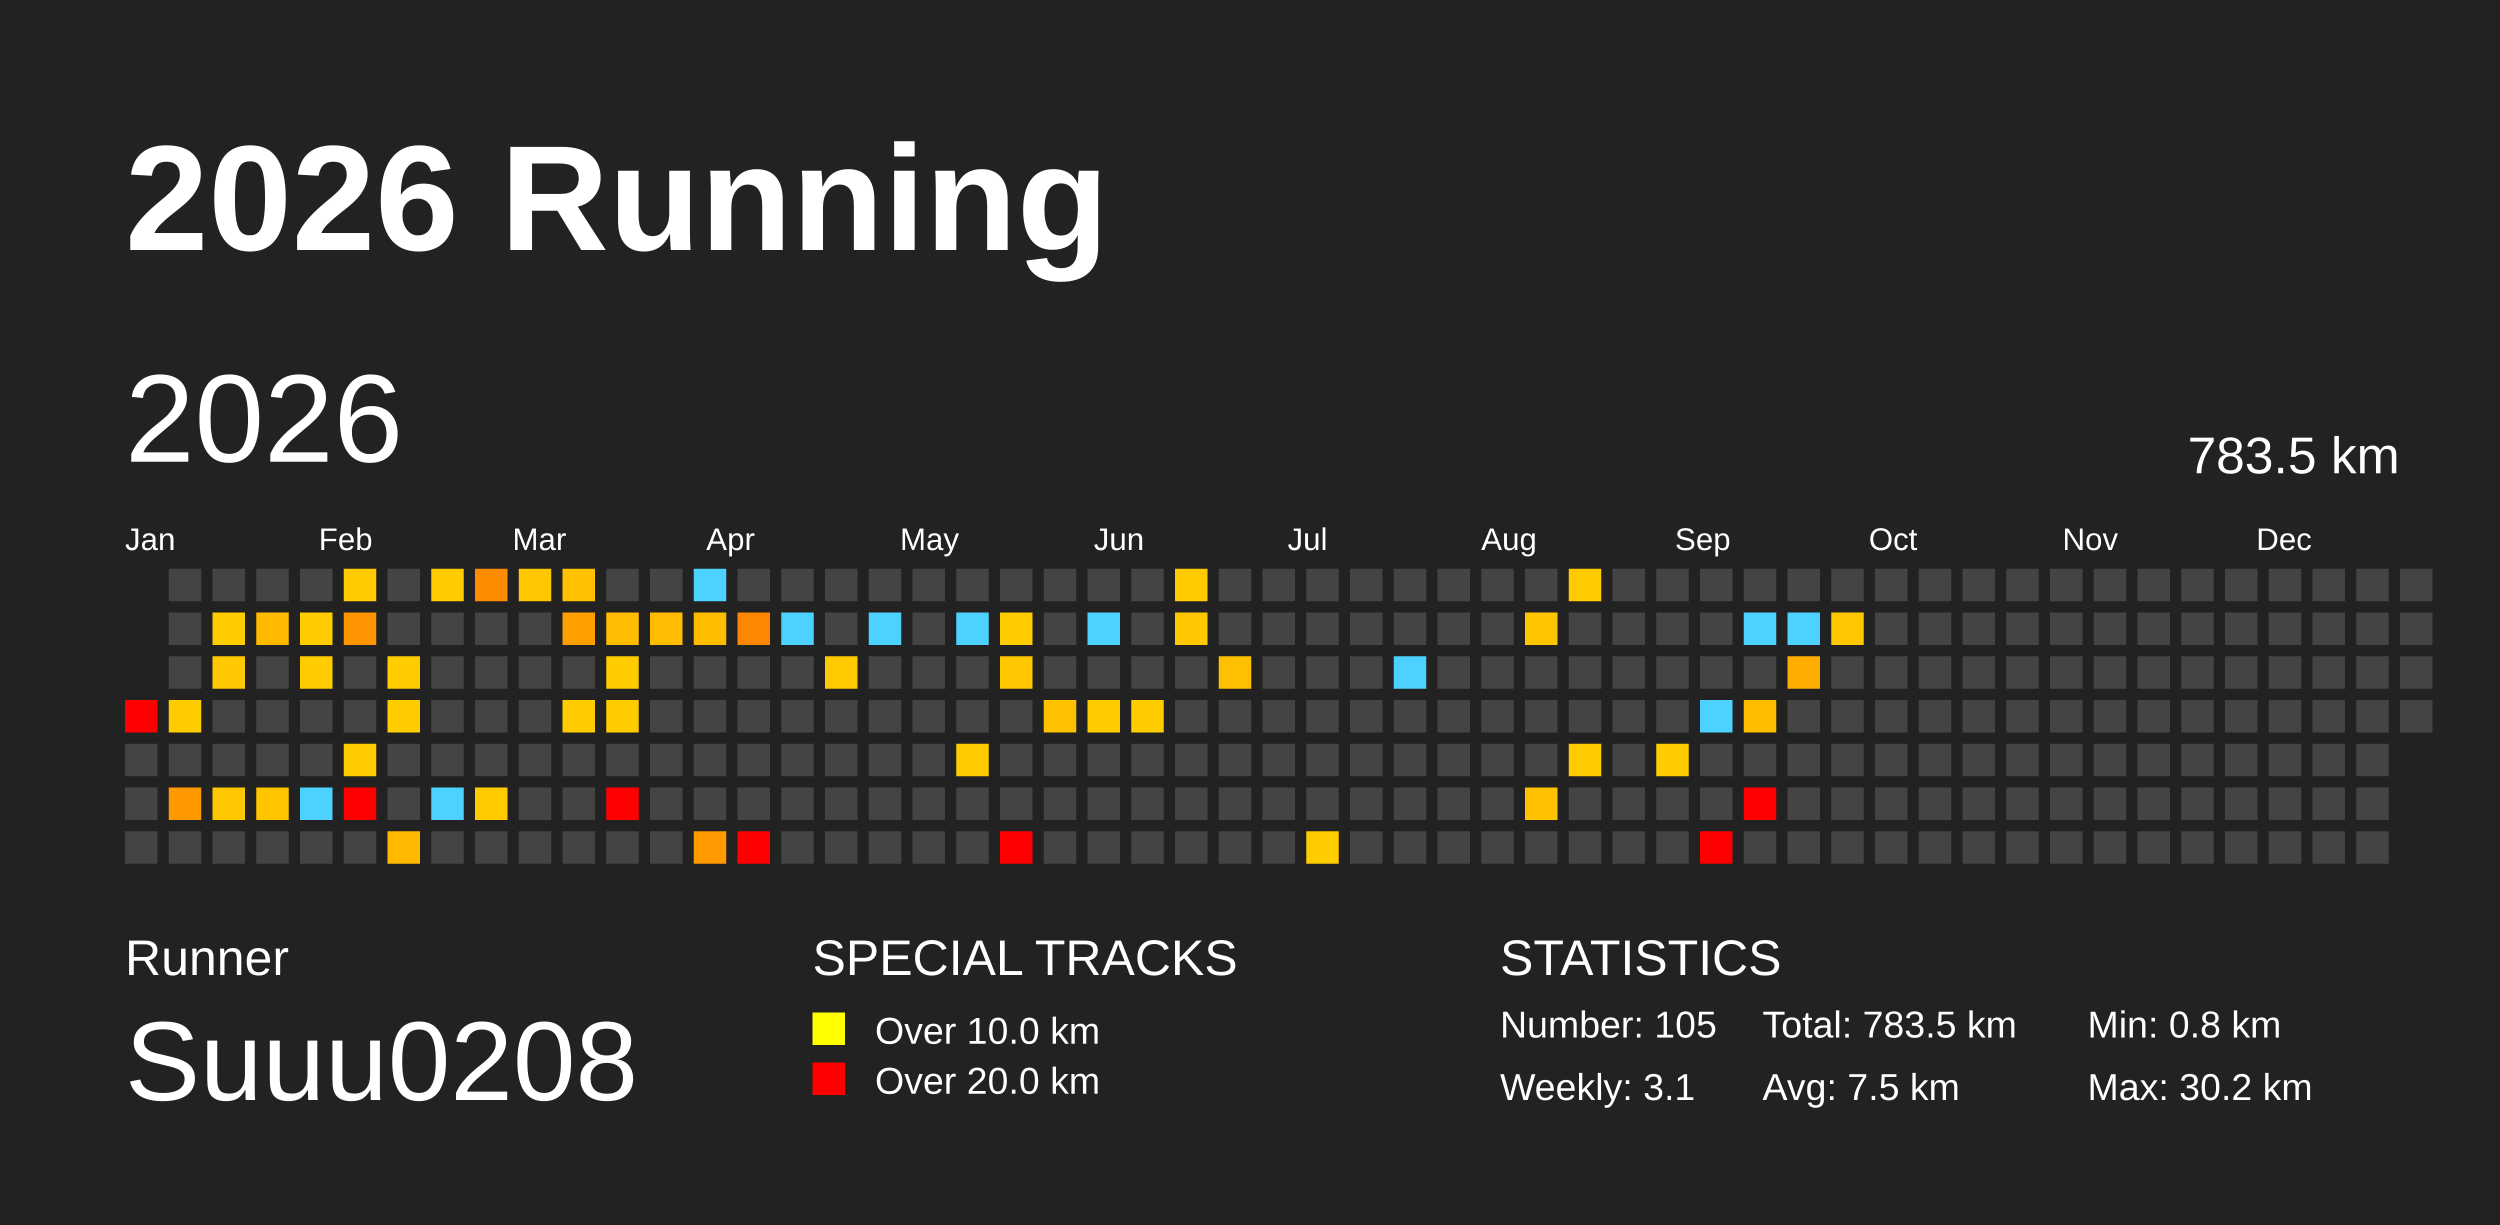
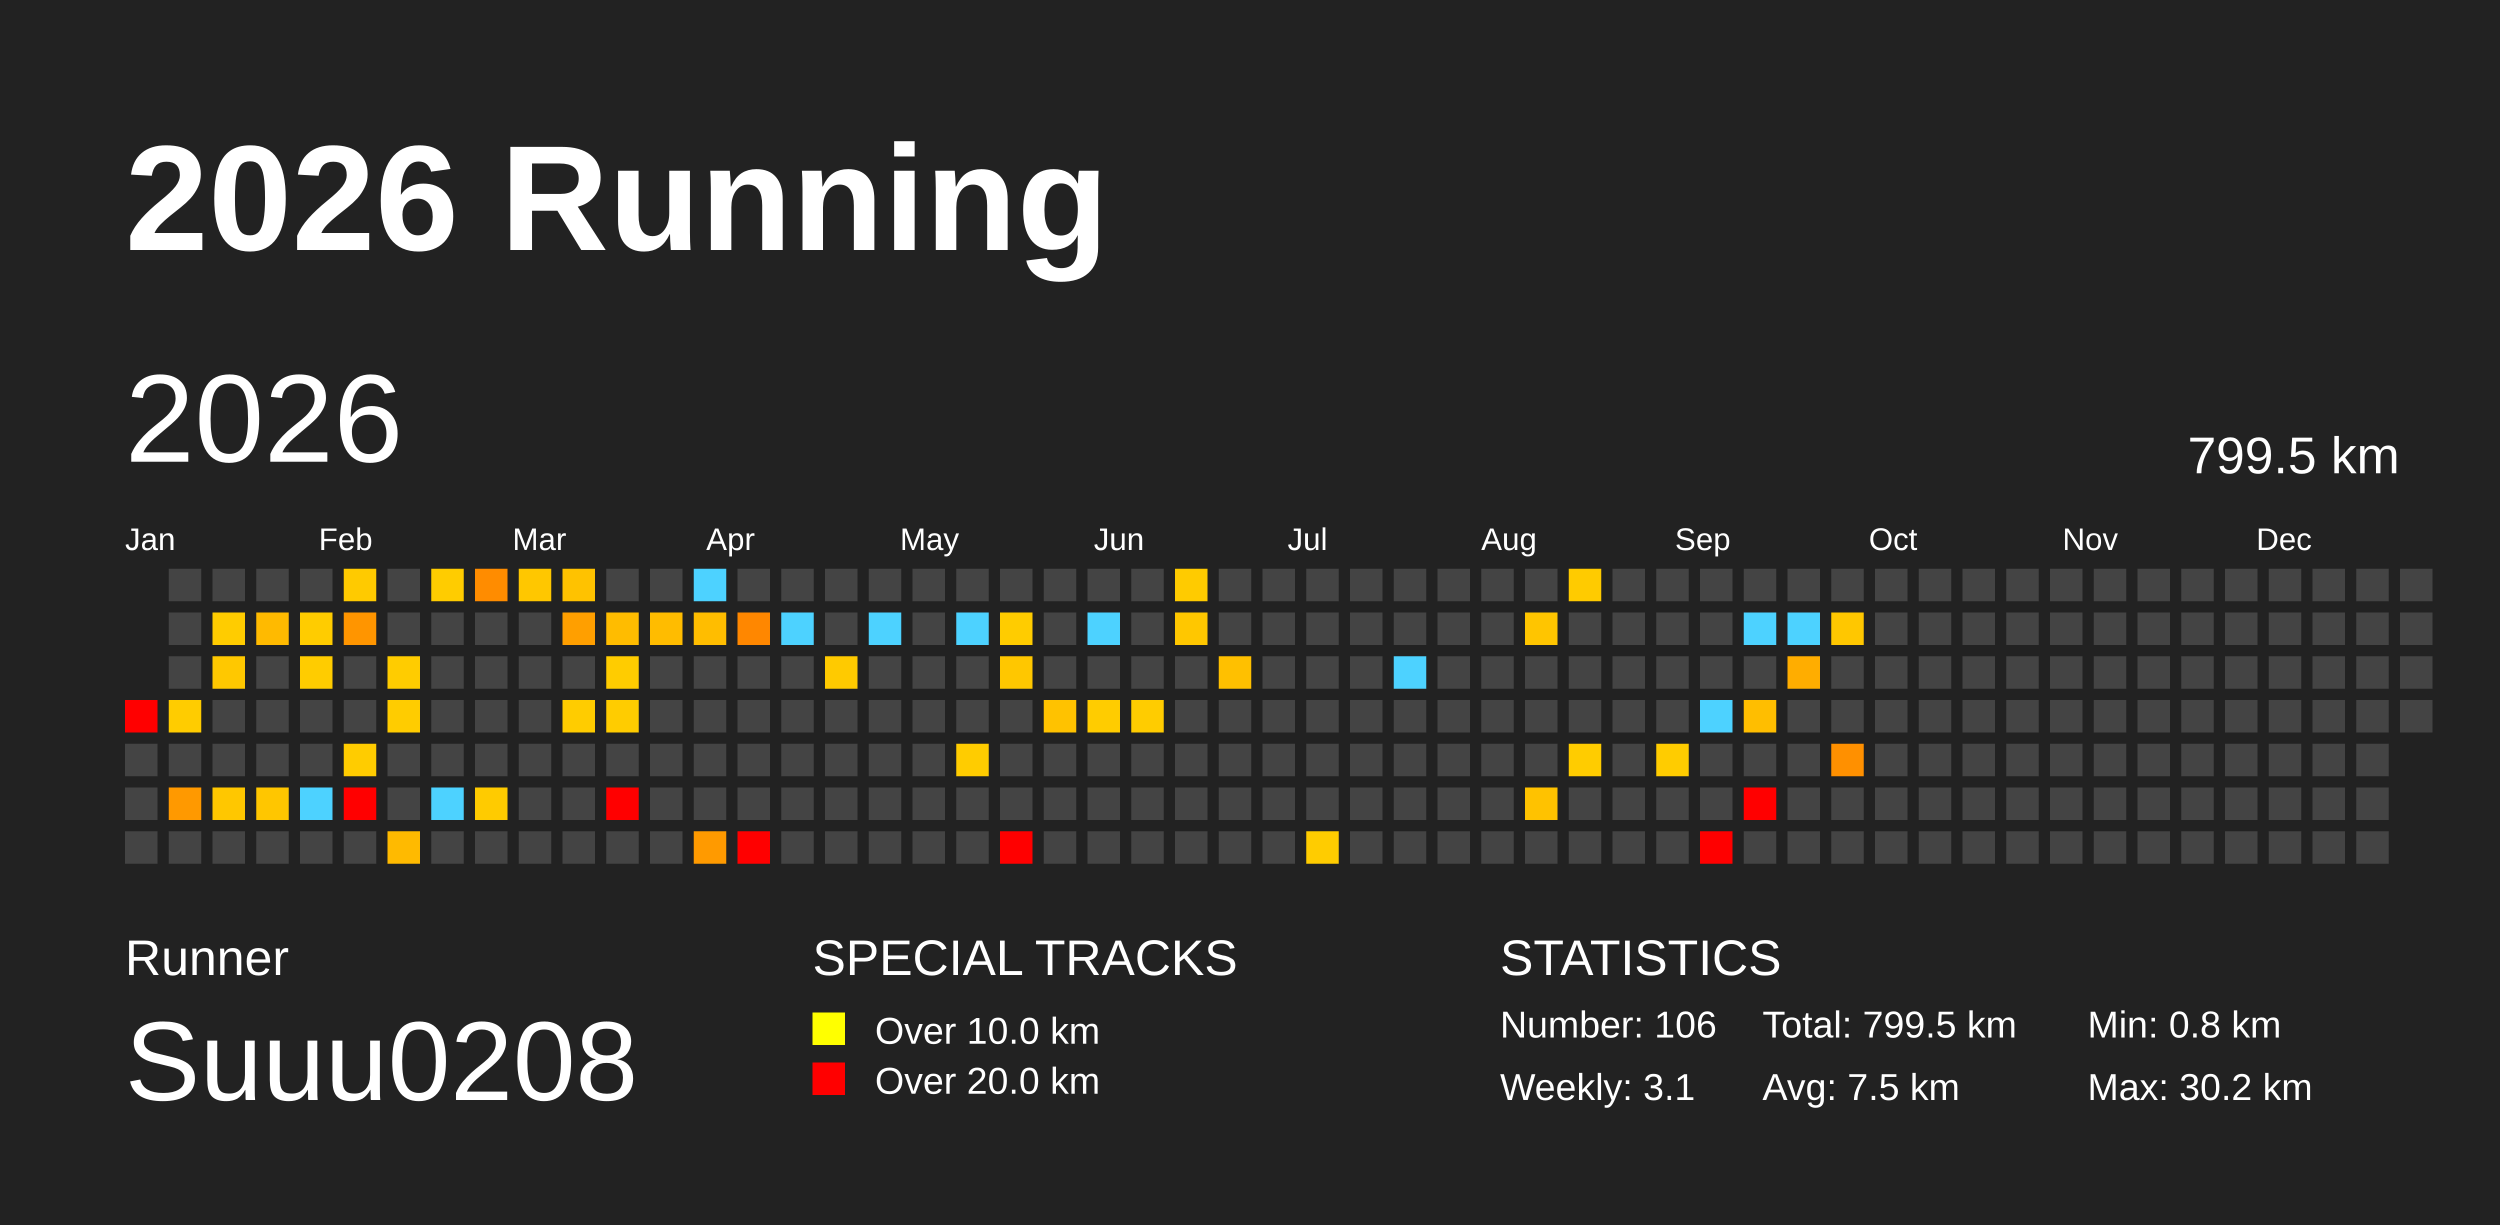
<svg xmlns="http://www.w3.org/2000/svg" baseProfile="full" height="98mm" version="1.1" viewBox="0,0,200,98" width="200mm">
  <defs />
  <rect fill="#222222" height="98" width="200" x="0" y="0" />
  <text fill="#FFFFFF" style="font-size:12px; font-family:Arial; font-weight:bold;" x="10" y="20">2026 Running</text>
  <text fill="#FFFFFF" style="font-size:4px; font-family:Arial" x="10" y="78">Runner</text>
  <text fill="#FFFFFF" style="font-size:9px; font-family:Arial" x="10" y="88">Suuu0208</text>
  <text fill="#FFFFFF" style="font-size:4px; font-family:Arial" x="65" y="78">SPECIAL TRACKS</text>
  <rect fill="yellow" height="2.6" width="2.6" x="65" y="81" />
  <text fill="#FFFFFF" style="font-size:3px; font-family:Arial" x="70" y="83.5">Over 10.0 km</text>
  <rect fill="red" height="2.6" width="2.6" x="65" y="85" />
  <text fill="#FFFFFF" style="font-size:3px; font-family:Arial" x="70" y="87.5">Over 20.0 km</text>
  <text fill="#FFFFFF" style="font-size:4px; font-family:Arial" x="120" y="78">STATISTICS</text>
-   <text fill="#FFFFFF" style="font-size:3px; font-family:Arial" x="120" y="83">Number: 105</text>
+   <text fill="#FFFFFF" style="font-size:3px; font-family:Arial" x="120" y="83">Number: 106</text>
  <text fill="#FFFFFF" style="font-size:3px; font-family:Arial" x="120" y="88">Weekly: 3.1</text>
-   <text fill="#FFFFFF" style="font-size:3px; font-family:Arial" x="141" y="83">Total: 783.5 km</text>
+   <text fill="#FFFFFF" style="font-size:3px; font-family:Arial" x="141" y="83">Total: 799.5 km</text>
  <text fill="#FFFFFF" style="font-size:3px; font-family:Arial" x="141" y="88">Avg: 7.5 km</text>
  <text fill="#FFFFFF" style="font-size:3px; font-family:Arial" x="167" y="83">Min: 0.8 km</text>
  <text fill="#FFFFFF" style="font-size:3px; font-family:Arial" x="167" y="88">Max: 30.2 km</text>
  <text dominant-baseline="hanging" fill="#FFFFFF" style="font-size:10.0px; font-family:Arial;" x="10" y="30">2026</text>
-   <text dominant-baseline="hanging" fill="#FFFFFF" style="font-size:4.125px; font-family:Arial;" x="175" y="35">783.5 km</text>
+   <text dominant-baseline="hanging" fill="#FFFFFF" style="font-size:4.125px; font-family:Arial;" x="175" y="35">799.5 km</text>
  <text fill="#FFFFFF" style="font-size:2.5px; font-family:Arial" x="10.0" y="44">Jan</text>
  <text fill="#FFFFFF" style="font-size:2.5px; font-family:Arial" x="25.5" y="44">Feb</text>
  <text fill="#FFFFFF" style="font-size:2.5px; font-family:Arial" x="41.0" y="44">Mar</text>
  <text fill="#FFFFFF" style="font-size:2.5px; font-family:Arial" x="56.5" y="44">Apr</text>
  <text fill="#FFFFFF" style="font-size:2.5px; font-family:Arial" x="72.0" y="44">May</text>
  <text fill="#FFFFFF" style="font-size:2.5px; font-family:Arial" x="87.5" y="44">Jun</text>
  <text fill="#FFFFFF" style="font-size:2.5px; font-family:Arial" x="103.0" y="44">Jul</text>
  <text fill="#FFFFFF" style="font-size:2.5px; font-family:Arial" x="118.5" y="44">Aug</text>
  <text fill="#FFFFFF" style="font-size:2.5px; font-family:Arial" x="134.0" y="44">Sep</text>
  <text fill="#FFFFFF" style="font-size:2.5px; font-family:Arial" x="149.5" y="44">Oct</text>
  <text fill="#FFFFFF" style="font-size:2.5px; font-family:Arial" x="165.0" y="44">Nov</text>
  <text fill="#FFFFFF" style="font-size:2.5px; font-family:Arial" x="180.5" y="44">Dec</text>
  <rect fill="red" height="2.6" width="2.6" x="10.0" y="56.0" />
  <rect fill="#444444" height="2.6" width="2.6" x="10.0" y="59.5" />
  <rect fill="#444444" height="2.6" width="2.6" x="10.0" y="63.0" />
  <rect fill="#444444" height="2.6" width="2.6" x="10.0" y="66.5" />
  <rect fill="#444444" height="2.6" width="2.6" x="13.5" y="45.5" />
  <rect fill="#444444" height="2.6" width="2.6" x="13.5" y="49.0" />
  <rect fill="#444444" height="2.6" width="2.6" x="13.5" y="52.5" />
  <rect fill="#ffcc00" height="2.6" width="2.6" x="13.5" y="56.0" />
  <rect fill="#444444" height="2.6" width="2.6" x="13.5" y="59.5" />
  <rect fill="#ff9900" height="2.6" width="2.6" x="13.5" y="63.0" />
  <rect fill="#444444" height="2.6" width="2.6" x="13.5" y="66.5" />
  <rect fill="#444444" height="2.6" width="2.6" x="17.0" y="45.5" />
  <rect fill="#ffcc00" height="2.6" width="2.6" x="17.0" y="49.0" />
  <rect fill="#ffc800" height="2.6" width="2.6" x="17.0" y="52.5" />
  <rect fill="#444444" height="2.6" width="2.6" x="17.0" y="56.0" />
  <rect fill="#444444" height="2.6" width="2.6" x="17.0" y="59.5" />
  <rect fill="#ffc700" height="2.6" width="2.6" x="17.0" y="63.0" />
  <rect fill="#444444" height="2.6" width="2.6" x="17.0" y="66.5" />
  <rect fill="#444444" height="2.6" width="2.6" x="20.5" y="45.5" />
  <rect fill="#ffba00" height="2.6" width="2.6" x="20.5" y="49.0" />
  <rect fill="#444444" height="2.6" width="2.6" x="20.5" y="52.5" />
  <rect fill="#444444" height="2.6" width="2.6" x="20.5" y="56.0" />
  <rect fill="#444444" height="2.6" width="2.6" x="20.5" y="59.5" />
  <rect fill="#ffc600" height="2.6" width="2.6" x="20.5" y="63.0" />
  <rect fill="#444444" height="2.6" width="2.6" x="20.5" y="66.5" />
  <rect fill="#444444" height="2.6" width="2.6" x="24.0" y="45.5" />
  <rect fill="#ffcc00" height="2.6" width="2.6" x="24.0" y="49.0" />
  <rect fill="#ffcc00" height="2.6" width="2.6" x="24.0" y="52.5" />
  <rect fill="#444444" height="2.6" width="2.6" x="24.0" y="56.0" />
  <rect fill="#444444" height="2.6" width="2.6" x="24.0" y="59.5" />
  <rect fill="#4dd2ff" height="2.6" width="2.6" x="24.0" y="63.0" />
  <rect fill="#444444" height="2.6" width="2.6" x="24.0" y="66.5" />
  <rect fill="#ffca00" height="2.6" width="2.6" x="27.5" y="45.5" />
  <rect fill="#ff9500" height="2.6" width="2.6" x="27.5" y="49.0" />
  <rect fill="#444444" height="2.6" width="2.6" x="27.5" y="52.5" />
  <rect fill="#444444" height="2.6" width="2.6" x="27.5" y="56.0" />
  <rect fill="#ffcc00" height="2.6" width="2.6" x="27.5" y="59.5" />
  <rect fill="red" height="2.6" width="2.6" x="27.5" y="63.0" />
  <rect fill="#444444" height="2.6" width="2.6" x="27.5" y="66.5" />
  <rect fill="#444444" height="2.6" width="2.6" x="31.0" y="45.5" />
  <rect fill="#444444" height="2.6" width="2.6" x="31.0" y="49.0" />
  <rect fill="#ffcc00" height="2.6" width="2.6" x="31.0" y="52.5" />
  <rect fill="#ffcc00" height="2.6" width="2.6" x="31.0" y="56.0" />
  <rect fill="#444444" height="2.6" width="2.6" x="31.0" y="59.5" />
  <rect fill="#444444" height="2.6" width="2.6" x="31.0" y="63.0" />
  <rect fill="#ffba00" height="2.6" width="2.6" x="31.0" y="66.5" />
  <rect fill="#ffcc00" height="2.6" width="2.6" x="34.5" y="45.5" />
  <rect fill="#444444" height="2.6" width="2.6" x="34.5" y="49.0" />
  <rect fill="#444444" height="2.6" width="2.6" x="34.5" y="52.5" />
  <rect fill="#444444" height="2.6" width="2.6" x="34.5" y="56.0" />
  <rect fill="#444444" height="2.6" width="2.6" x="34.5" y="59.5" />
  <rect fill="#4dd2ff" height="2.6" width="2.6" x="34.5" y="63.0" />
  <rect fill="#444444" height="2.6" width="2.6" x="34.5" y="66.5" />
  <rect fill="#ff8c00" height="2.6" width="2.6" x="38.0" y="45.5" />
  <rect fill="#444444" height="2.6" width="2.6" x="38.0" y="49.0" />
  <rect fill="#444444" height="2.6" width="2.6" x="38.0" y="52.5" />
  <rect fill="#444444" height="2.6" width="2.6" x="38.0" y="56.0" />
  <rect fill="#444444" height="2.6" width="2.6" x="38.0" y="59.5" />
  <rect fill="#ffcb00" height="2.6" width="2.6" x="38.0" y="63.0" />
  <rect fill="#444444" height="2.6" width="2.6" x="38.0" y="66.5" />
  <rect fill="#ffc700" height="2.6" width="2.6" x="41.5" y="45.5" />
  <rect fill="#444444" height="2.6" width="2.6" x="41.5" y="49.0" />
  <rect fill="#444444" height="2.6" width="2.6" x="41.5" y="52.5" />
  <rect fill="#444444" height="2.6" width="2.6" x="41.5" y="56.0" />
  <rect fill="#444444" height="2.6" width="2.6" x="41.5" y="59.5" />
  <rect fill="#444444" height="2.6" width="2.6" x="41.5" y="63.0" />
  <rect fill="#444444" height="2.6" width="2.6" x="41.5" y="66.5" />
  <rect fill="#ffc200" height="2.6" width="2.6" x="45.0" y="45.5" />
  <rect fill="#ff9f00" height="2.6" width="2.6" x="45.0" y="49.0" />
  <rect fill="#444444" height="2.6" width="2.6" x="45.0" y="52.5" />
  <rect fill="#ffcc00" height="2.6" width="2.6" x="45.0" y="56.0" />
  <rect fill="#444444" height="2.6" width="2.6" x="45.0" y="59.5" />
  <rect fill="#444444" height="2.6" width="2.6" x="45.0" y="63.0" />
  <rect fill="#444444" height="2.6" width="2.6" x="45.0" y="66.5" />
  <rect fill="#444444" height="2.6" width="2.6" x="48.5" y="45.5" />
  <rect fill="#ffbc00" height="2.6" width="2.6" x="48.5" y="49.0" />
  <rect fill="#ffcc00" height="2.6" width="2.6" x="48.5" y="52.5" />
  <rect fill="#ffcc00" height="2.6" width="2.6" x="48.5" y="56.0" />
  <rect fill="#444444" height="2.6" width="2.6" x="48.5" y="59.5" />
  <rect fill="red" height="2.6" width="2.6" x="48.5" y="63.0" />
  <rect fill="#444444" height="2.6" width="2.6" x="48.5" y="66.5" />
  <rect fill="#444444" height="2.6" width="2.6" x="52.0" y="45.5" />
  <rect fill="#ffbc00" height="2.6" width="2.6" x="52.0" y="49.0" />
  <rect fill="#444444" height="2.6" width="2.6" x="52.0" y="52.5" />
  <rect fill="#444444" height="2.6" width="2.6" x="52.0" y="56.0" />
  <rect fill="#444444" height="2.6" width="2.6" x="52.0" y="59.5" />
  <rect fill="#444444" height="2.6" width="2.6" x="52.0" y="63.0" />
  <rect fill="#444444" height="2.6" width="2.6" x="52.0" y="66.5" />
  <rect fill="#4dd2ff" height="2.6" width="2.6" x="55.5" y="45.5" />
  <rect fill="#ffbd00" height="2.6" width="2.6" x="55.5" y="49.0" />
  <rect fill="#444444" height="2.6" width="2.6" x="55.5" y="52.5" />
  <rect fill="#444444" height="2.6" width="2.6" x="55.5" y="56.0" />
  <rect fill="#444444" height="2.6" width="2.6" x="55.5" y="59.5" />
  <rect fill="#444444" height="2.6" width="2.6" x="55.5" y="63.0" />
  <rect fill="#ff9a00" height="2.6" width="2.6" x="55.5" y="66.5" />
  <rect fill="#444444" height="2.6" width="2.6" x="59.0" y="45.5" />
  <rect fill="#ff8700" height="2.6" width="2.6" x="59.0" y="49.0" />
  <rect fill="#444444" height="2.6" width="2.6" x="59.0" y="52.5" />
  <rect fill="#444444" height="2.6" width="2.6" x="59.0" y="56.0" />
  <rect fill="#444444" height="2.6" width="2.6" x="59.0" y="59.5" />
  <rect fill="#444444" height="2.6" width="2.6" x="59.0" y="63.0" />
  <rect fill="red" height="2.6" width="2.6" x="59.0" y="66.5" />
  <rect fill="#444444" height="2.6" width="2.6" x="62.5" y="45.5" />
  <rect fill="#4dd2ff" height="2.6" width="2.6" x="62.5" y="49.0" />
  <rect fill="#444444" height="2.6" width="2.6" x="62.5" y="52.5" />
  <rect fill="#444444" height="2.6" width="2.6" x="62.5" y="56.0" />
  <rect fill="#444444" height="2.6" width="2.6" x="62.5" y="59.5" />
  <rect fill="#444444" height="2.6" width="2.6" x="62.5" y="63.0" />
  <rect fill="#444444" height="2.6" width="2.6" x="62.5" y="66.5" />
  <rect fill="#444444" height="2.6" width="2.6" x="66.0" y="45.5" />
  <rect fill="#444444" height="2.6" width="2.6" x="66.0" y="49.0" />
  <rect fill="#ffca00" height="2.6" width="2.6" x="66.0" y="52.5" />
  <rect fill="#444444" height="2.6" width="2.6" x="66.0" y="56.0" />
  <rect fill="#444444" height="2.6" width="2.6" x="66.0" y="59.5" />
  <rect fill="#444444" height="2.6" width="2.6" x="66.0" y="63.0" />
  <rect fill="#444444" height="2.6" width="2.6" x="66.0" y="66.5" />
  <rect fill="#444444" height="2.6" width="2.6" x="69.5" y="45.5" />
  <rect fill="#4dd2ff" height="2.6" width="2.6" x="69.5" y="49.0" />
  <rect fill="#444444" height="2.6" width="2.6" x="69.5" y="52.5" />
  <rect fill="#444444" height="2.6" width="2.6" x="69.5" y="56.0" />
  <rect fill="#444444" height="2.6" width="2.6" x="69.5" y="59.5" />
  <rect fill="#444444" height="2.6" width="2.6" x="69.5" y="63.0" />
  <rect fill="#444444" height="2.6" width="2.6" x="69.5" y="66.5" />
  <rect fill="#444444" height="2.6" width="2.6" x="73.0" y="45.5" />
  <rect fill="#444444" height="2.6" width="2.6" x="73.0" y="49.0" />
  <rect fill="#444444" height="2.6" width="2.6" x="73.0" y="52.5" />
  <rect fill="#444444" height="2.6" width="2.6" x="73.0" y="56.0" />
  <rect fill="#444444" height="2.6" width="2.6" x="73.0" y="59.5" />
  <rect fill="#444444" height="2.6" width="2.6" x="73.0" y="63.0" />
  <rect fill="#444444" height="2.6" width="2.6" x="73.0" y="66.5" />
  <rect fill="#444444" height="2.6" width="2.6" x="76.5" y="45.5" />
  <rect fill="#4dd2ff" height="2.6" width="2.6" x="76.5" y="49.0" />
  <rect fill="#444444" height="2.6" width="2.6" x="76.5" y="52.5" />
  <rect fill="#444444" height="2.6" width="2.6" x="76.5" y="56.0" />
  <rect fill="#ffcc00" height="2.6" width="2.6" x="76.5" y="59.5" />
  <rect fill="#444444" height="2.6" width="2.6" x="76.5" y="63.0" />
  <rect fill="#444444" height="2.6" width="2.6" x="76.5" y="66.5" />
  <rect fill="#444444" height="2.6" width="2.6" x="80.0" y="45.5" />
  <rect fill="#ffcc00" height="2.6" width="2.6" x="80.0" y="49.0" />
  <rect fill="#ffc700" height="2.6" width="2.6" x="80.0" y="52.5" />
  <rect fill="#444444" height="2.6" width="2.6" x="80.0" y="56.0" />
  <rect fill="#444444" height="2.6" width="2.6" x="80.0" y="59.5" />
  <rect fill="#444444" height="2.6" width="2.6" x="80.0" y="63.0" />
  <rect fill="red" height="2.6" width="2.6" x="80.0" y="66.5" />
  <rect fill="#444444" height="2.6" width="2.6" x="83.5" y="45.5" />
  <rect fill="#444444" height="2.6" width="2.6" x="83.5" y="49.0" />
  <rect fill="#444444" height="2.6" width="2.6" x="83.5" y="52.5" />
  <rect fill="#ffc200" height="2.6" width="2.6" x="83.5" y="56.0" />
  <rect fill="#444444" height="2.6" width="2.6" x="83.5" y="59.5" />
  <rect fill="#444444" height="2.6" width="2.6" x="83.5" y="63.0" />
  <rect fill="#444444" height="2.6" width="2.6" x="83.5" y="66.5" />
  <rect fill="#444444" height="2.6" width="2.6" x="87.0" y="45.5" />
  <rect fill="#4dd2ff" height="2.6" width="2.6" x="87.0" y="49.0" />
  <rect fill="#444444" height="2.6" width="2.6" x="87.0" y="52.5" />
  <rect fill="#ffcc00" height="2.6" width="2.6" x="87.0" y="56.0" />
  <rect fill="#444444" height="2.6" width="2.6" x="87.0" y="59.5" />
  <rect fill="#444444" height="2.6" width="2.6" x="87.0" y="63.0" />
  <rect fill="#444444" height="2.6" width="2.6" x="87.0" y="66.5" />
  <rect fill="#444444" height="2.6" width="2.6" x="90.5" y="45.5" />
  <rect fill="#444444" height="2.6" width="2.6" x="90.5" y="49.0" />
  <rect fill="#444444" height="2.6" width="2.6" x="90.5" y="52.5" />
  <rect fill="#ffcc00" height="2.6" width="2.6" x="90.5" y="56.0" />
  <rect fill="#444444" height="2.6" width="2.6" x="90.5" y="59.5" />
  <rect fill="#444444" height="2.6" width="2.6" x="90.5" y="63.0" />
  <rect fill="#444444" height="2.6" width="2.6" x="90.5" y="66.5" />
  <rect fill="#ffcb00" height="2.6" width="2.6" x="94.0" y="45.5" />
  <rect fill="#ffc700" height="2.6" width="2.6" x="94.0" y="49.0" />
  <rect fill="#444444" height="2.6" width="2.6" x="94.0" y="52.5" />
  <rect fill="#444444" height="2.6" width="2.6" x="94.0" y="56.0" />
  <rect fill="#444444" height="2.6" width="2.6" x="94.0" y="59.5" />
  <rect fill="#444444" height="2.6" width="2.6" x="94.0" y="63.0" />
  <rect fill="#444444" height="2.6" width="2.6" x="94.0" y="66.5" />
  <rect fill="#444444" height="2.6" width="2.6" x="97.5" y="45.5" />
  <rect fill="#444444" height="2.6" width="2.6" x="97.5" y="49.0" />
  <rect fill="#ffc000" height="2.6" width="2.6" x="97.5" y="52.5" />
  <rect fill="#444444" height="2.6" width="2.6" x="97.5" y="56.0" />
  <rect fill="#444444" height="2.6" width="2.6" x="97.5" y="59.5" />
  <rect fill="#444444" height="2.6" width="2.6" x="97.5" y="63.0" />
  <rect fill="#444444" height="2.6" width="2.6" x="97.5" y="66.5" />
  <rect fill="#444444" height="2.6" width="2.6" x="101.0" y="45.5" />
  <rect fill="#444444" height="2.6" width="2.6" x="101.0" y="49.0" />
  <rect fill="#444444" height="2.6" width="2.6" x="101.0" y="52.5" />
  <rect fill="#444444" height="2.6" width="2.6" x="101.0" y="56.0" />
  <rect fill="#444444" height="2.6" width="2.6" x="101.0" y="59.5" />
  <rect fill="#444444" height="2.6" width="2.6" x="101.0" y="63.0" />
  <rect fill="#444444" height="2.6" width="2.6" x="101.0" y="66.5" />
  <rect fill="#444444" height="2.6" width="2.6" x="104.5" y="45.5" />
  <rect fill="#444444" height="2.6" width="2.6" x="104.5" y="49.0" />
  <rect fill="#444444" height="2.6" width="2.6" x="104.5" y="52.5" />
  <rect fill="#444444" height="2.6" width="2.6" x="104.5" y="56.0" />
  <rect fill="#444444" height="2.6" width="2.6" x="104.5" y="59.5" />
  <rect fill="#444444" height="2.6" width="2.6" x="104.5" y="63.0" />
  <rect fill="#ffcc00" height="2.6" width="2.6" x="104.5" y="66.5" />
  <rect fill="#444444" height="2.6" width="2.6" x="108.0" y="45.5" />
  <rect fill="#444444" height="2.6" width="2.6" x="108.0" y="49.0" />
  <rect fill="#444444" height="2.6" width="2.6" x="108.0" y="52.5" />
  <rect fill="#444444" height="2.6" width="2.6" x="108.0" y="56.0" />
  <rect fill="#444444" height="2.6" width="2.6" x="108.0" y="59.5" />
  <rect fill="#444444" height="2.6" width="2.6" x="108.0" y="63.0" />
  <rect fill="#444444" height="2.6" width="2.6" x="108.0" y="66.5" />
  <rect fill="#444444" height="2.6" width="2.6" x="111.5" y="45.5" />
  <rect fill="#444444" height="2.6" width="2.6" x="111.5" y="49.0" />
  <rect fill="#4dd2ff" height="2.6" width="2.6" x="111.5" y="52.5" />
  <rect fill="#444444" height="2.6" width="2.6" x="111.5" y="56.0" />
  <rect fill="#444444" height="2.6" width="2.6" x="111.5" y="59.5" />
  <rect fill="#444444" height="2.6" width="2.6" x="111.5" y="63.0" />
  <rect fill="#444444" height="2.6" width="2.6" x="111.5" y="66.5" />
  <rect fill="#444444" height="2.6" width="2.6" x="115.0" y="45.5" />
  <rect fill="#444444" height="2.6" width="2.6" x="115.0" y="49.0" />
  <rect fill="#444444" height="2.6" width="2.6" x="115.0" y="52.5" />
  <rect fill="#444444" height="2.6" width="2.6" x="115.0" y="56.0" />
  <rect fill="#444444" height="2.6" width="2.6" x="115.0" y="59.5" />
  <rect fill="#444444" height="2.6" width="2.6" x="115.0" y="63.0" />
  <rect fill="#444444" height="2.6" width="2.6" x="115.0" y="66.5" />
  <rect fill="#444444" height="2.6" width="2.6" x="118.5" y="45.5" />
  <rect fill="#444444" height="2.6" width="2.6" x="118.5" y="49.0" />
  <rect fill="#444444" height="2.6" width="2.6" x="118.5" y="52.5" />
  <rect fill="#444444" height="2.6" width="2.6" x="118.5" y="56.0" />
  <rect fill="#444444" height="2.6" width="2.6" x="118.5" y="59.5" />
  <rect fill="#444444" height="2.6" width="2.6" x="118.5" y="63.0" />
  <rect fill="#444444" height="2.6" width="2.6" x="118.5" y="66.5" />
  <rect fill="#444444" height="2.6" width="2.6" x="122.0" y="45.5" />
  <rect fill="#ffc500" height="2.6" width="2.6" x="122.0" y="49.0" />
  <rect fill="#444444" height="2.6" width="2.6" x="122.0" y="52.5" />
  <rect fill="#444444" height="2.6" width="2.6" x="122.0" y="56.0" />
  <rect fill="#444444" height="2.6" width="2.6" x="122.0" y="59.5" />
  <rect fill="#ffc200" height="2.6" width="2.6" x="122.0" y="63.0" />
  <rect fill="#444444" height="2.6" width="2.6" x="122.0" y="66.5" />
  <rect fill="#ffcb00" height="2.6" width="2.6" x="125.5" y="45.5" />
  <rect fill="#444444" height="2.6" width="2.6" x="125.5" y="49.0" />
  <rect fill="#444444" height="2.6" width="2.6" x="125.5" y="52.5" />
  <rect fill="#444444" height="2.6" width="2.6" x="125.5" y="56.0" />
  <rect fill="#ffcc00" height="2.6" width="2.6" x="125.5" y="59.5" />
  <rect fill="#444444" height="2.6" width="2.6" x="125.5" y="63.0" />
  <rect fill="#444444" height="2.6" width="2.6" x="125.5" y="66.5" />
  <rect fill="#444444" height="2.6" width="2.6" x="129.0" y="45.5" />
  <rect fill="#444444" height="2.6" width="2.6" x="129.0" y="49.0" />
  <rect fill="#444444" height="2.6" width="2.6" x="129.0" y="52.5" />
  <rect fill="#444444" height="2.6" width="2.6" x="129.0" y="56.0" />
  <rect fill="#444444" height="2.6" width="2.6" x="129.0" y="59.5" />
  <rect fill="#444444" height="2.6" width="2.6" x="129.0" y="63.0" />
  <rect fill="#444444" height="2.6" width="2.6" x="129.0" y="66.5" />
  <rect fill="#444444" height="2.6" width="2.6" x="132.5" y="45.5" />
  <rect fill="#444444" height="2.6" width="2.6" x="132.5" y="49.0" />
  <rect fill="#444444" height="2.6" width="2.6" x="132.5" y="52.5" />
  <rect fill="#444444" height="2.6" width="2.6" x="132.5" y="56.0" />
  <rect fill="#ffcc00" height="2.6" width="2.6" x="132.5" y="59.5" />
  <rect fill="#444444" height="2.6" width="2.6" x="132.5" y="63.0" />
  <rect fill="#444444" height="2.6" width="2.6" x="132.5" y="66.5" />
  <rect fill="#444444" height="2.6" width="2.6" x="136.0" y="45.5" />
  <rect fill="#444444" height="2.6" width="2.6" x="136.0" y="49.0" />
  <rect fill="#444444" height="2.6" width="2.6" x="136.0" y="52.5" />
  <rect fill="#4dd2ff" height="2.6" width="2.6" x="136.0" y="56.0" />
  <rect fill="#444444" height="2.6" width="2.6" x="136.0" y="59.5" />
  <rect fill="#444444" height="2.6" width="2.6" x="136.0" y="63.0" />
  <rect fill="red" height="2.6" width="2.6" x="136.0" y="66.5" />
  <rect fill="#444444" height="2.6" width="2.6" x="139.5" y="45.5" />
  <rect fill="#4dd2ff" height="2.6" width="2.6" x="139.5" y="49.0" />
  <rect fill="#444444" height="2.6" width="2.6" x="139.5" y="52.5" />
  <rect fill="#ffbe00" height="2.6" width="2.6" x="139.5" y="56.0" />
  <rect fill="#444444" height="2.6" width="2.6" x="139.5" y="59.5" />
  <rect fill="red" height="2.6" width="2.6" x="139.5" y="63.0" />
  <rect fill="#444444" height="2.6" width="2.6" x="139.5" y="66.5" />
  <rect fill="#444444" height="2.6" width="2.6" x="143.0" y="45.5" />
  <rect fill="#4dd2ff" height="2.6" width="2.6" x="143.0" y="49.0" />
  <rect fill="#ffad00" height="2.6" width="2.6" x="143.0" y="52.5" />
  <rect fill="#444444" height="2.6" width="2.6" x="143.0" y="56.0" />
  <rect fill="#444444" height="2.6" width="2.6" x="143.0" y="59.5" />
  <rect fill="#444444" height="2.6" width="2.6" x="143.0" y="63.0" />
  <rect fill="#444444" height="2.6" width="2.6" x="143.0" y="66.5" />
  <rect fill="#444444" height="2.6" width="2.6" x="146.5" y="45.5" />
  <rect fill="#ffc700" height="2.6" width="2.6" x="146.5" y="49.0" />
  <rect fill="#444444" height="2.6" width="2.6" x="146.5" y="52.5" />
  <rect fill="#444444" height="2.6" width="2.6" x="146.5" y="56.0" />
-   <rect fill="#444444" height="2.6" width="2.6" x="146.5" y="59.5" />
+   <rect fill="#ff9000" height="2.6" width="2.6" x="146.5" y="59.5" />
  <rect fill="#444444" height="2.6" width="2.6" x="146.5" y="63.0" />
  <rect fill="#444444" height="2.6" width="2.6" x="146.5" y="66.5" />
  <rect fill="#444444" height="2.6" width="2.6" x="150.0" y="45.5" />
  <rect fill="#444444" height="2.6" width="2.6" x="150.0" y="49.0" />
  <rect fill="#444444" height="2.6" width="2.6" x="150.0" y="52.5" />
  <rect fill="#444444" height="2.6" width="2.6" x="150.0" y="56.0" />
  <rect fill="#444444" height="2.6" width="2.6" x="150.0" y="59.5" />
  <rect fill="#444444" height="2.6" width="2.6" x="150.0" y="63.0" />
  <rect fill="#444444" height="2.6" width="2.6" x="150.0" y="66.5" />
  <rect fill="#444444" height="2.6" width="2.6" x="153.5" y="45.5" />
  <rect fill="#444444" height="2.6" width="2.6" x="153.5" y="49.0" />
  <rect fill="#444444" height="2.6" width="2.6" x="153.5" y="52.5" />
  <rect fill="#444444" height="2.6" width="2.6" x="153.5" y="56.0" />
  <rect fill="#444444" height="2.6" width="2.6" x="153.5" y="59.5" />
  <rect fill="#444444" height="2.6" width="2.6" x="153.5" y="63.0" />
  <rect fill="#444444" height="2.6" width="2.6" x="153.5" y="66.5" />
  <rect fill="#444444" height="2.6" width="2.6" x="157.0" y="45.5" />
  <rect fill="#444444" height="2.6" width="2.6" x="157.0" y="49.0" />
  <rect fill="#444444" height="2.6" width="2.6" x="157.0" y="52.5" />
  <rect fill="#444444" height="2.6" width="2.6" x="157.0" y="56.0" />
  <rect fill="#444444" height="2.6" width="2.6" x="157.0" y="59.5" />
  <rect fill="#444444" height="2.6" width="2.6" x="157.0" y="63.0" />
  <rect fill="#444444" height="2.6" width="2.6" x="157.0" y="66.5" />
  <rect fill="#444444" height="2.6" width="2.6" x="160.5" y="45.5" />
  <rect fill="#444444" height="2.6" width="2.6" x="160.5" y="49.0" />
  <rect fill="#444444" height="2.6" width="2.6" x="160.5" y="52.5" />
  <rect fill="#444444" height="2.6" width="2.6" x="160.5" y="56.0" />
  <rect fill="#444444" height="2.6" width="2.6" x="160.5" y="59.5" />
  <rect fill="#444444" height="2.6" width="2.6" x="160.5" y="63.0" />
  <rect fill="#444444" height="2.6" width="2.6" x="160.5" y="66.5" />
  <rect fill="#444444" height="2.6" width="2.6" x="164.0" y="45.5" />
  <rect fill="#444444" height="2.6" width="2.6" x="164.0" y="49.0" />
  <rect fill="#444444" height="2.6" width="2.6" x="164.0" y="52.5" />
  <rect fill="#444444" height="2.6" width="2.6" x="164.0" y="56.0" />
  <rect fill="#444444" height="2.6" width="2.6" x="164.0" y="59.5" />
  <rect fill="#444444" height="2.6" width="2.6" x="164.0" y="63.0" />
  <rect fill="#444444" height="2.6" width="2.6" x="164.0" y="66.5" />
  <rect fill="#444444" height="2.6" width="2.6" x="167.5" y="45.5" />
  <rect fill="#444444" height="2.6" width="2.6" x="167.5" y="49.0" />
  <rect fill="#444444" height="2.6" width="2.6" x="167.5" y="52.5" />
  <rect fill="#444444" height="2.6" width="2.6" x="167.5" y="56.0" />
  <rect fill="#444444" height="2.6" width="2.6" x="167.5" y="59.5" />
  <rect fill="#444444" height="2.6" width="2.6" x="167.5" y="63.0" />
  <rect fill="#444444" height="2.6" width="2.6" x="167.5" y="66.5" />
  <rect fill="#444444" height="2.6" width="2.6" x="171.0" y="45.5" />
  <rect fill="#444444" height="2.6" width="2.6" x="171.0" y="49.0" />
  <rect fill="#444444" height="2.6" width="2.6" x="171.0" y="52.5" />
  <rect fill="#444444" height="2.6" width="2.6" x="171.0" y="56.0" />
  <rect fill="#444444" height="2.6" width="2.6" x="171.0" y="59.5" />
  <rect fill="#444444" height="2.6" width="2.6" x="171.0" y="63.0" />
  <rect fill="#444444" height="2.6" width="2.6" x="171.0" y="66.5" />
  <rect fill="#444444" height="2.6" width="2.6" x="174.5" y="45.5" />
  <rect fill="#444444" height="2.6" width="2.6" x="174.5" y="49.0" />
  <rect fill="#444444" height="2.6" width="2.6" x="174.5" y="52.5" />
  <rect fill="#444444" height="2.6" width="2.6" x="174.5" y="56.0" />
  <rect fill="#444444" height="2.6" width="2.6" x="174.5" y="59.5" />
  <rect fill="#444444" height="2.6" width="2.6" x="174.5" y="63.0" />
  <rect fill="#444444" height="2.6" width="2.6" x="174.5" y="66.5" />
  <rect fill="#444444" height="2.6" width="2.6" x="178.0" y="45.5" />
  <rect fill="#444444" height="2.6" width="2.6" x="178.0" y="49.0" />
  <rect fill="#444444" height="2.6" width="2.6" x="178.0" y="52.5" />
  <rect fill="#444444" height="2.6" width="2.6" x="178.0" y="56.0" />
  <rect fill="#444444" height="2.6" width="2.6" x="178.0" y="59.5" />
  <rect fill="#444444" height="2.6" width="2.6" x="178.0" y="63.0" />
  <rect fill="#444444" height="2.6" width="2.6" x="178.0" y="66.5" />
  <rect fill="#444444" height="2.6" width="2.6" x="181.5" y="45.5" />
  <rect fill="#444444" height="2.6" width="2.6" x="181.5" y="49.0" />
  <rect fill="#444444" height="2.6" width="2.6" x="181.5" y="52.5" />
  <rect fill="#444444" height="2.6" width="2.6" x="181.5" y="56.0" />
  <rect fill="#444444" height="2.6" width="2.6" x="181.5" y="59.5" />
  <rect fill="#444444" height="2.6" width="2.6" x="181.5" y="63.0" />
  <rect fill="#444444" height="2.6" width="2.6" x="181.5" y="66.5" />
  <rect fill="#444444" height="2.6" width="2.6" x="185.0" y="45.5" />
  <rect fill="#444444" height="2.6" width="2.6" x="185.0" y="49.0" />
  <rect fill="#444444" height="2.6" width="2.6" x="185.0" y="52.5" />
  <rect fill="#444444" height="2.6" width="2.6" x="185.0" y="56.0" />
  <rect fill="#444444" height="2.6" width="2.6" x="185.0" y="59.5" />
  <rect fill="#444444" height="2.6" width="2.6" x="185.0" y="63.0" />
  <rect fill="#444444" height="2.6" width="2.6" x="185.0" y="66.5" />
  <rect fill="#444444" height="2.6" width="2.6" x="188.5" y="45.5" />
  <rect fill="#444444" height="2.6" width="2.6" x="188.5" y="49.0" />
  <rect fill="#444444" height="2.6" width="2.6" x="188.5" y="52.5" />
  <rect fill="#444444" height="2.6" width="2.6" x="188.5" y="56.0" />
  <rect fill="#444444" height="2.6" width="2.6" x="188.5" y="59.5" />
  <rect fill="#444444" height="2.6" width="2.6" x="188.5" y="63.0" />
  <rect fill="#444444" height="2.6" width="2.6" x="188.5" y="66.5" />
  <rect fill="#444444" height="2.6" width="2.6" x="192.0" y="45.5" />
  <rect fill="#444444" height="2.6" width="2.6" x="192.0" y="49.0" />
  <rect fill="#444444" height="2.6" width="2.6" x="192.0" y="52.5" />
  <rect fill="#444444" height="2.6" width="2.6" x="192.0" y="56.0" />
</svg>
